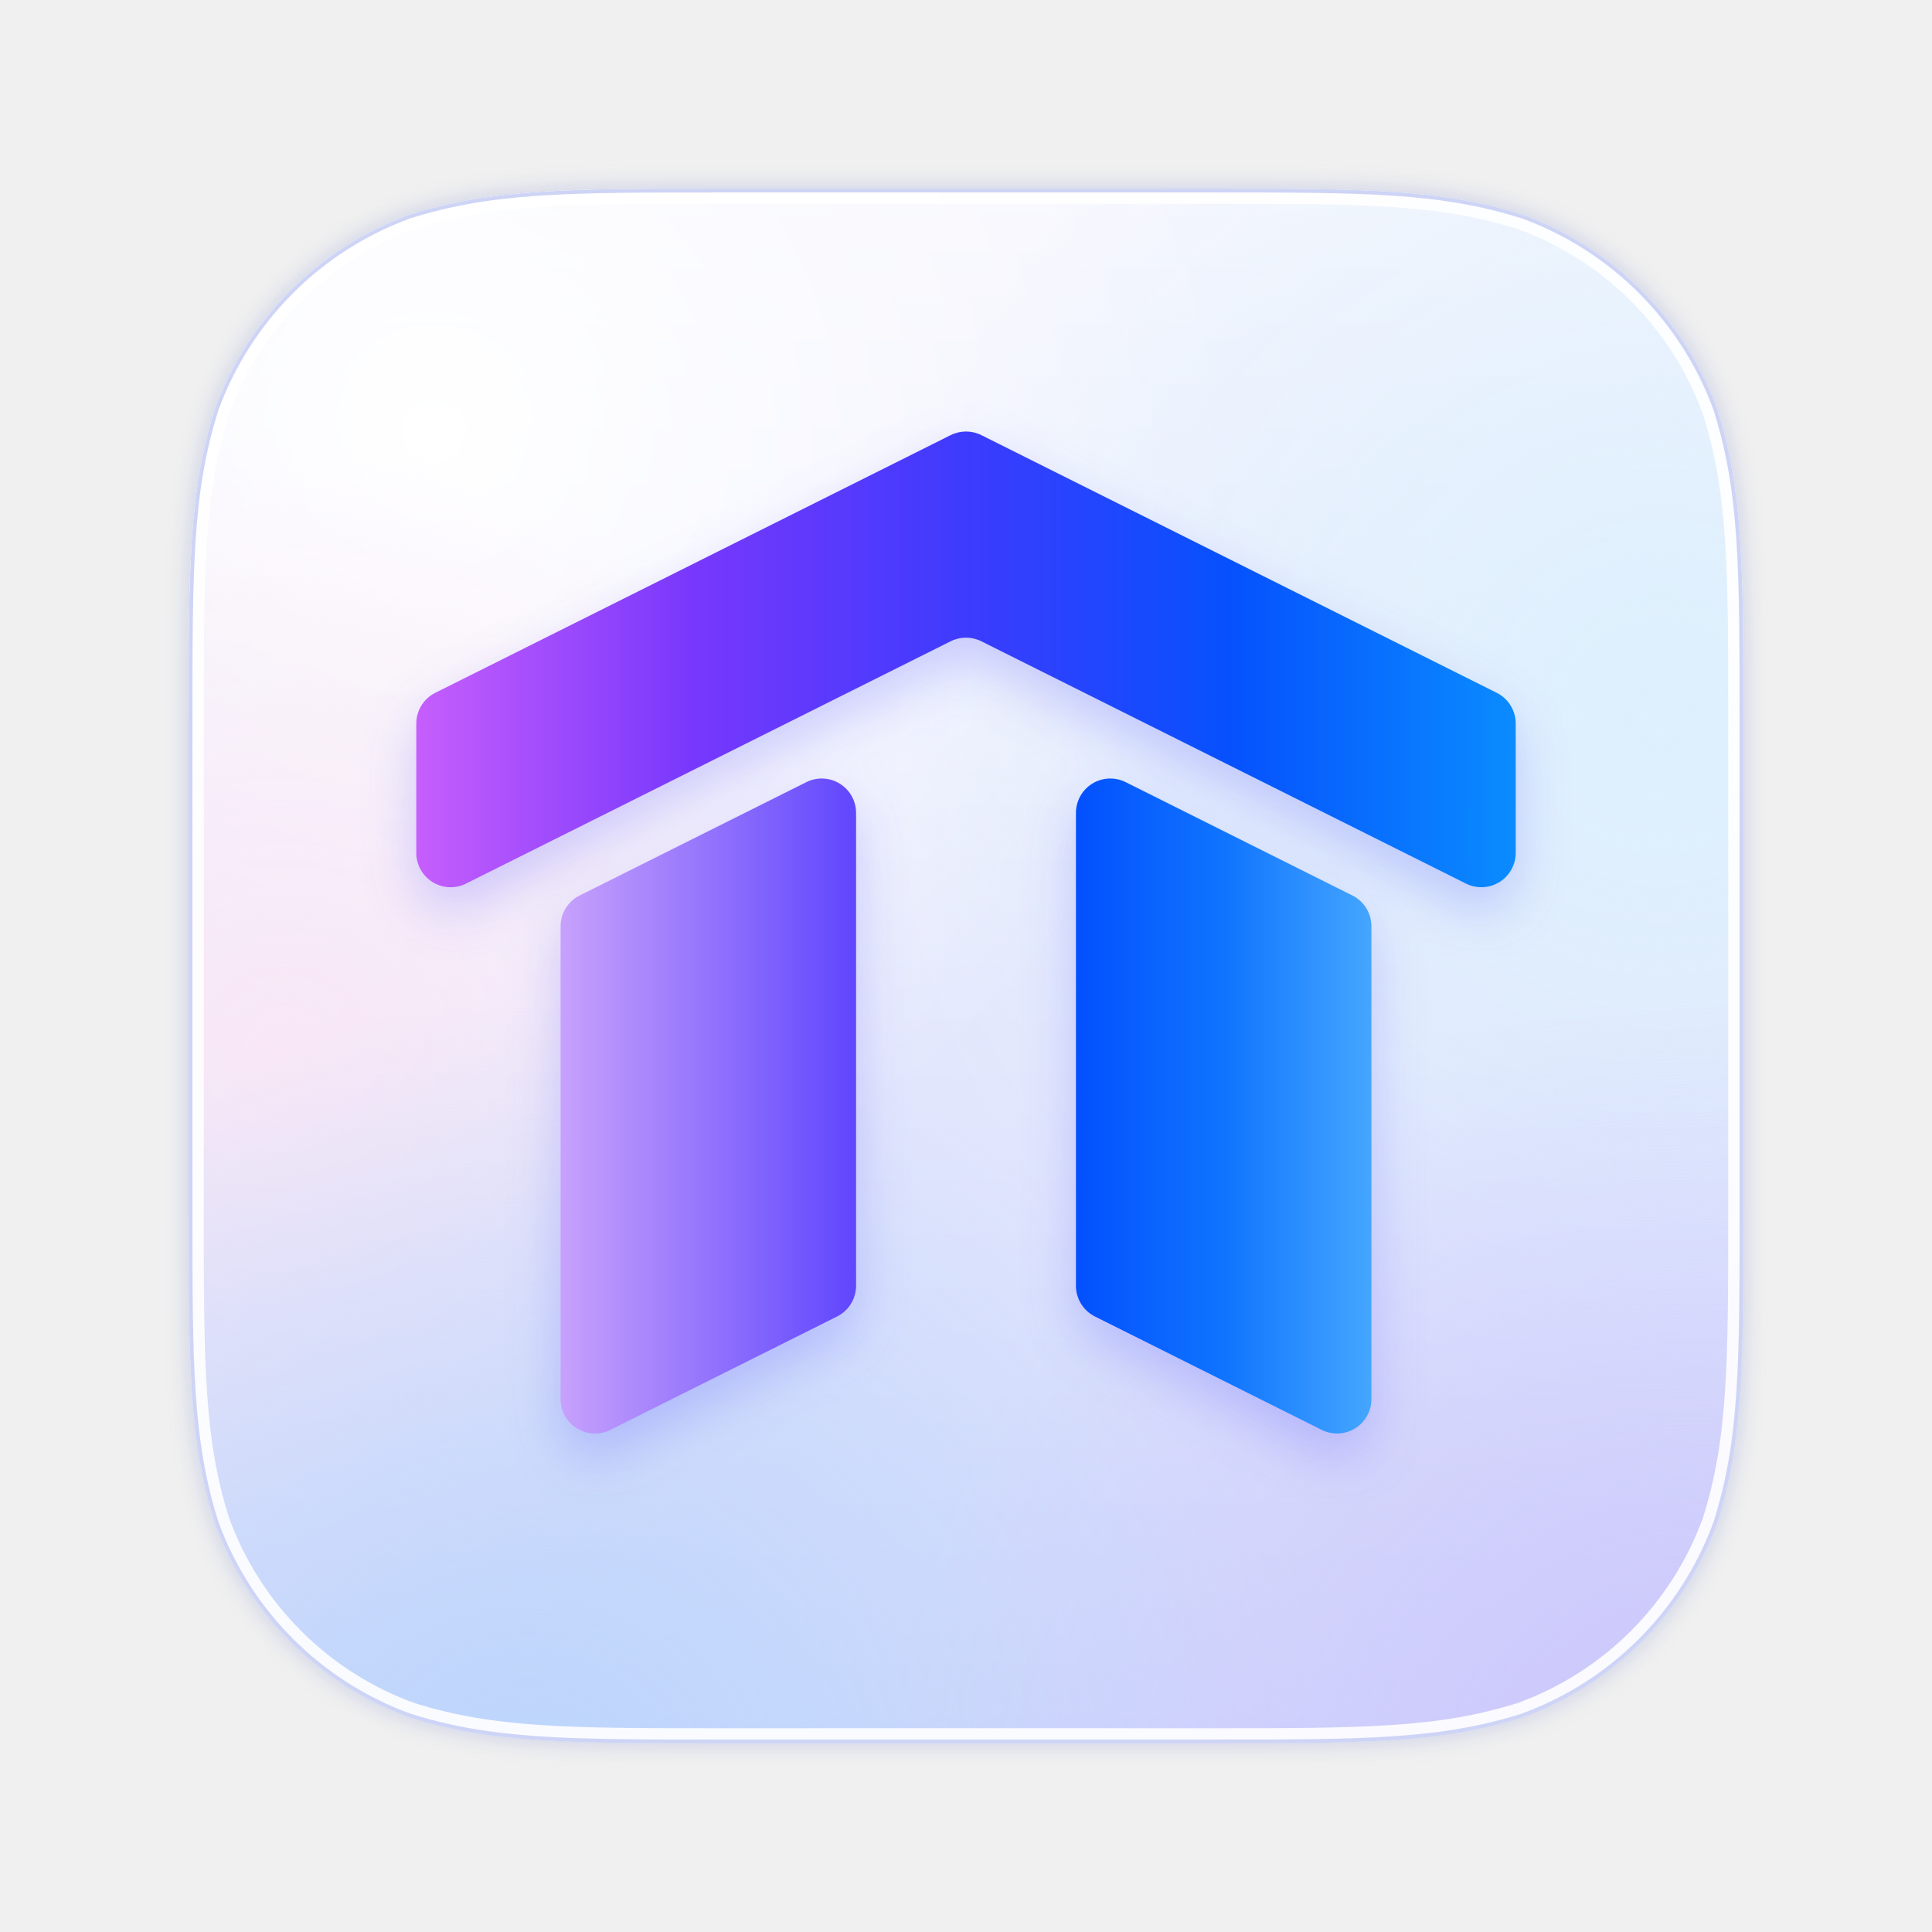
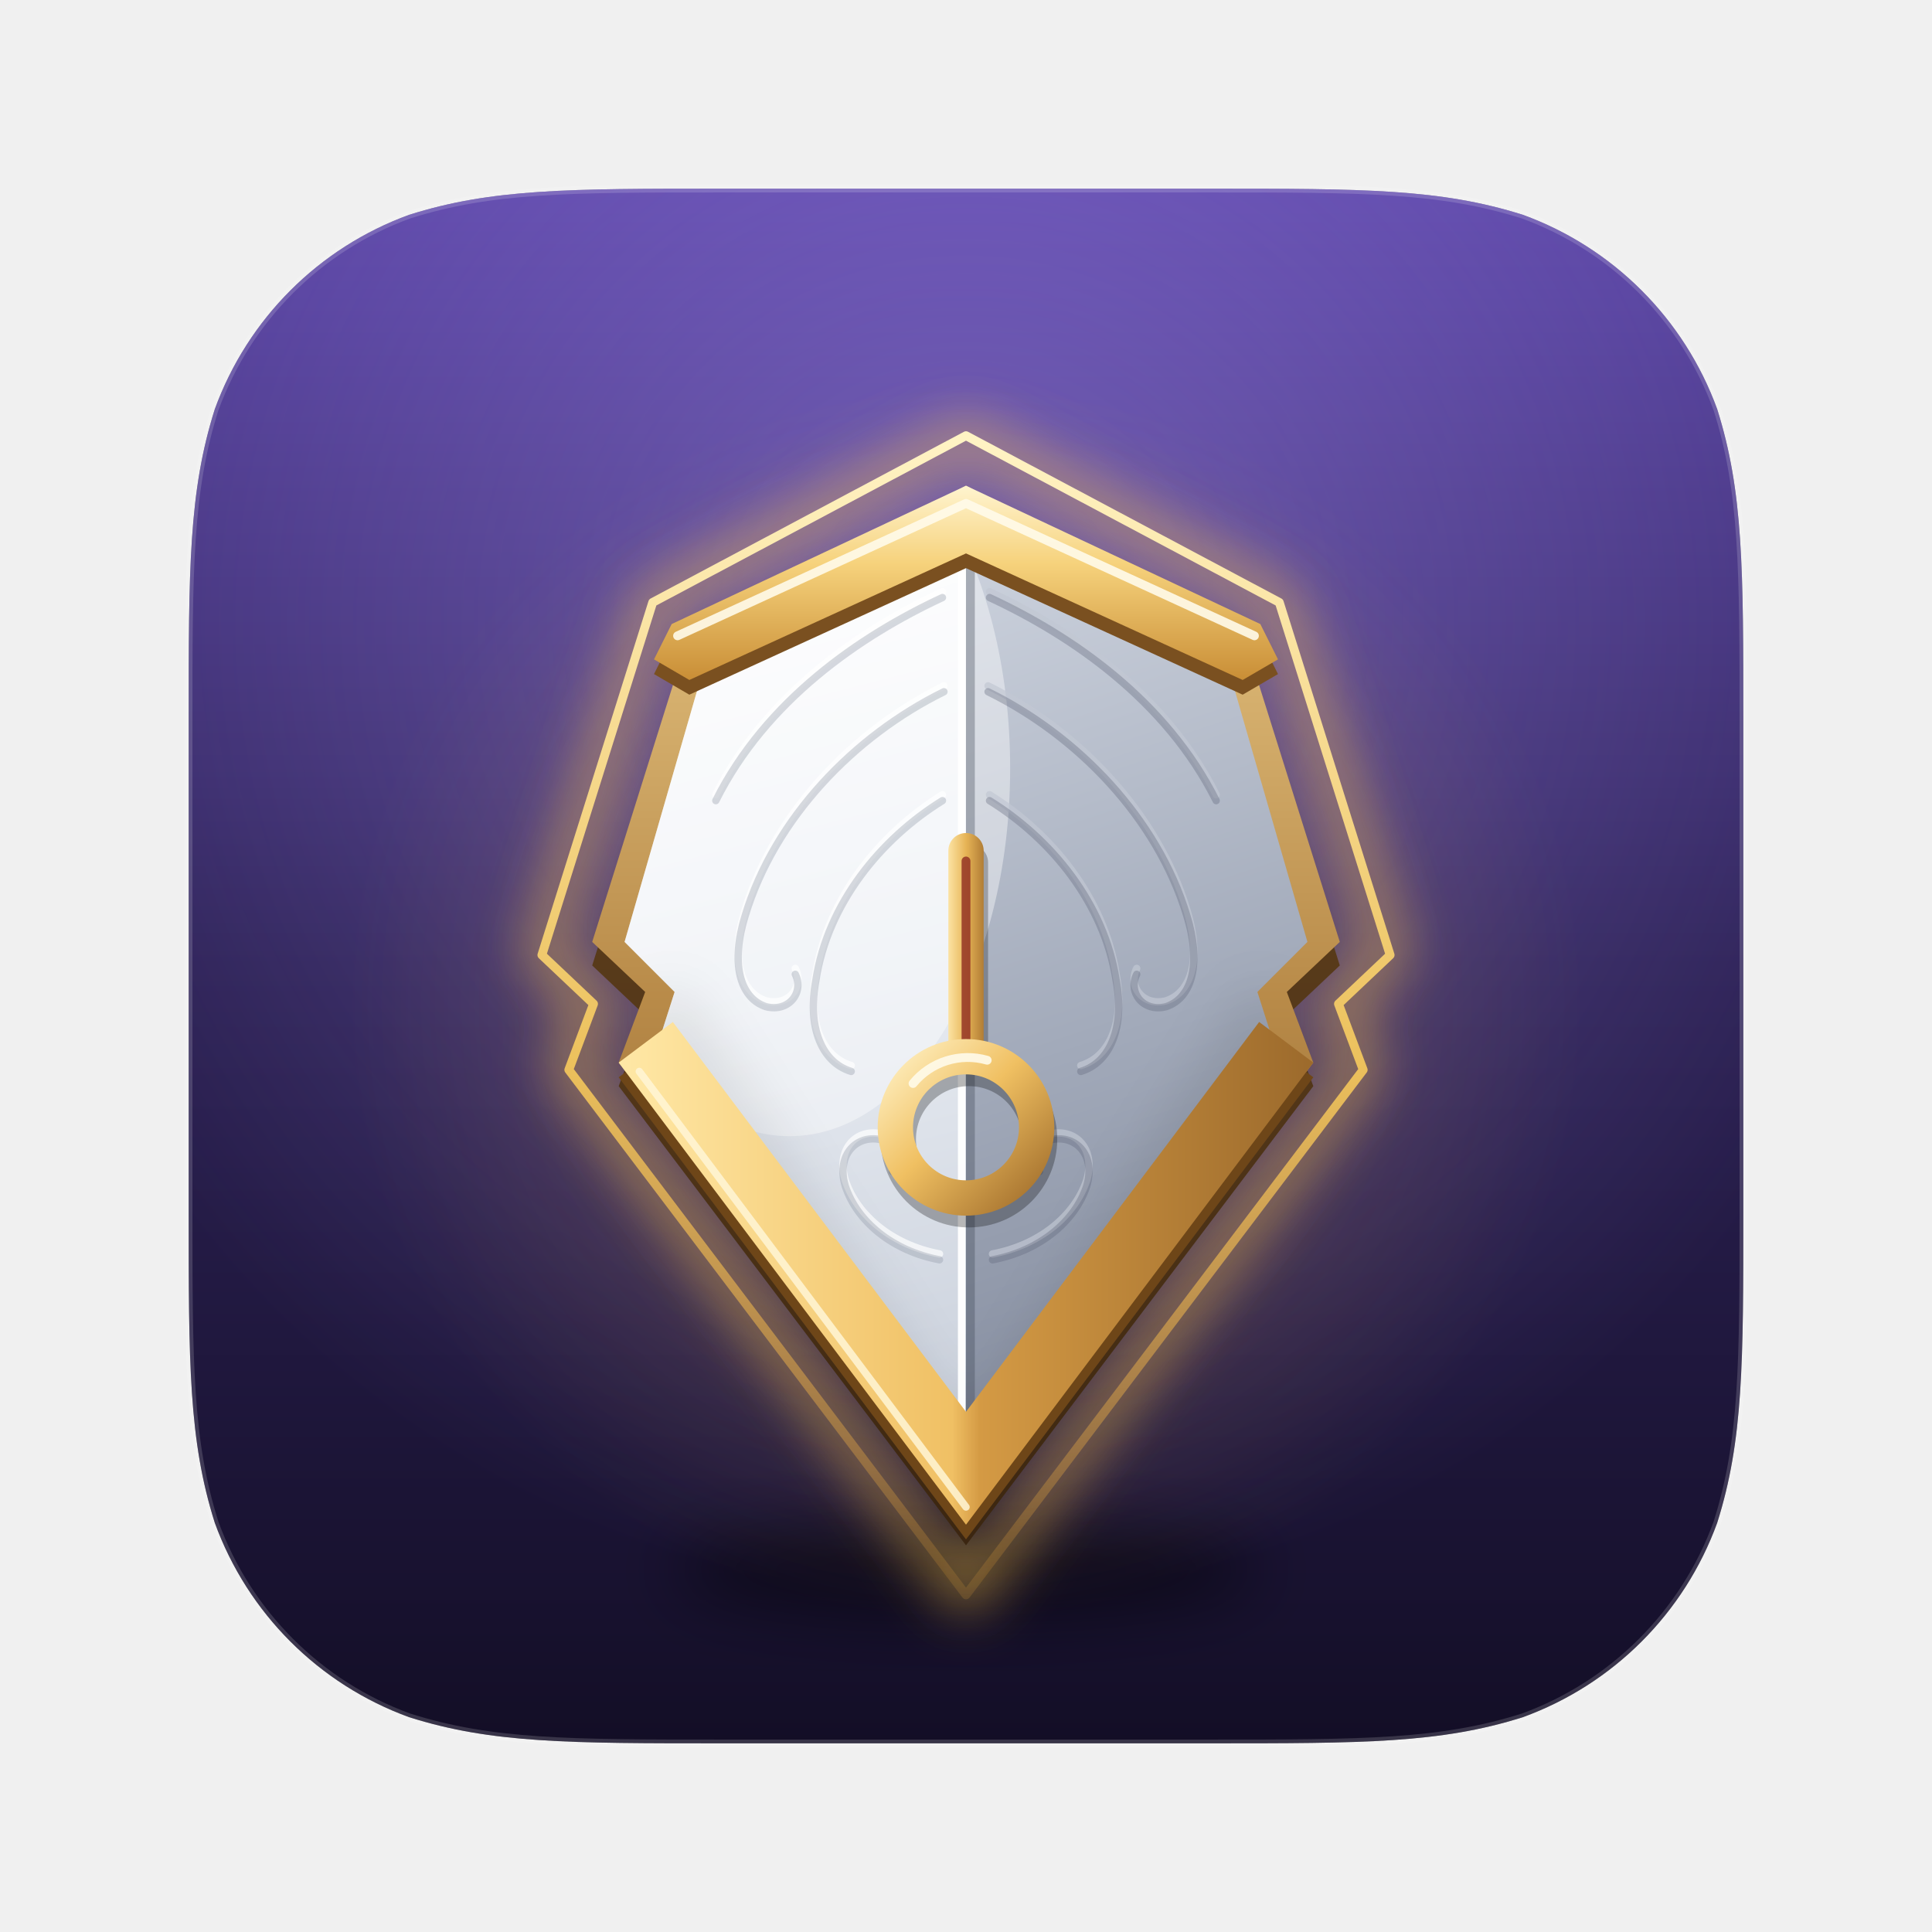
<svg xmlns="http://www.w3.org/2000/svg" viewBox="0 0 1024 1024" width="1024" height="1024" role="img">
  <defs>
-     <linearGradient id="mr" x1="-320" y1="0" x2="320" y2="0" gradientUnits="userSpaceOnUse">
-       <stop offset="0" stop-color="#C65EFC" />
-       <stop offset="0.25" stop-color="#7838FC" />
-       <stop offset="0.5" stop-color="#3D3BFD" />
-       <stop offset="0.74" stop-color="#0651FD" />
-       <stop offset="1" stop-color="#0A8CFE" />
+     <linearGradient id="bg" x1="0" y1="100" x2="0" y2="924" gradientUnits="userSpaceOnUse">
+       <stop offset="0" stop-color="#5A44A6" />
+       <stop offset=".5" stop-color="#2C2155" />
+       <stop offset="1" stop-color="#130E26" />
    </linearGradient>
-     <linearGradient id="ml" x1="-236" y1="0" x2="-64" y2="0" gradientUnits="userSpaceOnUse">
-       <stop offset="0" stop-color="#C7A1FC" />
-       <stop offset="1" stop-color="#6046FD" />
+     <radialGradient id="lamp" cx="512" cy="330" r="520" gradientUnits="userSpaceOnUse">
+       <stop offset="0" stop-color="#B9A2FF" stop-opacity="0.35" />
+       <stop offset="1" stop-color="#B9A2FF" stop-opacity="0" />
+     </radialGradient>
+     <radialGradient id="aura" cx="512" cy="520" r="420" gradientUnits="userSpaceOnUse">
+       <stop offset="0" stop-color="#FFD66E" stop-opacity=".38" />
+       <stop offset=".6" stop-color="#FFB940" stop-opacity=".10" />
+       <stop offset="1" stop-color="#FFB940" stop-opacity="0" />
+     </radialGradient>
+     <linearGradient id="faceL" x1="330" y1="200" x2="500" y2="860" gradientUnits="userSpaceOnUse">
+       <stop offset="0" stop-color="#FFFFFF" />
+       <stop offset=".45" stop-color="#E9EDF3" />
+       <stop offset="1" stop-color="#C5CCD8" />
    </linearGradient>
-     <linearGradient id="mp" x1="64" y1="0" x2="236" y2="0" gradientUnits="userSpaceOnUse">
-       <stop offset="0" stop-color="#0350FE" />
-       <stop offset="0.5" stop-color="#0F74FE" />
-       <stop offset="1" stop-color="#45A6FE" />
+     <linearGradient id="faceR" x1="520" y1="200" x2="740" y2="860" gradientUnits="userSpaceOnUse">
+       <stop offset="0" stop-color="#CDD3DE" />
+       <stop offset=".5" stop-color="#A2AABA" />
+       <stop offset="1" stop-color="#7A8295" />
    </linearGradient>
-     <linearGradient id="base" x1="0" y1="100" x2="0" y2="924" gradientUnits="userSpaceOnUse">
-       <stop offset="0" stop-color="#F7F7FE" />
-       <stop offset="1" stop-color="#D3DAFC" />
+     <linearGradient id="frame" x1="0" y1="168" x2="0" y2="872" gradientUnits="userSpaceOnUse">
+       <stop offset="0" stop-color="#E9C987" />
+       <stop offset=".5" stop-color="#B88A48" />
+       <stop offset="1" stop-color="#7C5428" />
    </linearGradient>
-     <radialGradient id="b0" cx="230" cy="230" r="430" gradientUnits="userSpaceOnUse">
-       <stop offset="0" stop-color="#FFFFFF" stop-opacity="1" />
-       <stop offset="1" stop-color="#FFFFFF" stop-opacity="0" />
-     </radialGradient>
-     <radialGradient id="b1" cx="150" cy="560" r="330" gradientUnits="userSpaceOnUse">
-       <stop offset="0" stop-color="#FBE7F5" stop-opacity="0.9" />
-       <stop offset="1" stop-color="#FBE7F5" stop-opacity="0" />
-     </radialGradient>
-     <radialGradient id="b2" cx="880" cy="380" r="420" gradientUnits="userSpaceOnUse">
-       <stop offset="0" stop-color="#DDF0FD" stop-opacity="1" />
-       <stop offset="1" stop-color="#DDF0FD" stop-opacity="0" />
-     </radialGradient>
-     <radialGradient id="b3" cx="280" cy="960" r="430" gradientUnits="userSpaceOnUse">
-       <stop offset="0" stop-color="#BCD5FC" stop-opacity="1" />
-       <stop offset="1" stop-color="#BCD5FC" stop-opacity="0" />
-     </radialGradient>
-     <radialGradient id="b4" cx="900" cy="960" r="430" gradientUnits="userSpaceOnUse">
-       <stop offset="0" stop-color="#CBC5FC" stop-opacity="1" />
-       <stop offset="1" stop-color="#CBC5FC" stop-opacity="0" />
-     </radialGradient>
+     <linearGradient id="thick" x1="0" y1="168" x2="0" y2="890" gradientUnits="userSpaceOnUse">
+       <stop offset="0" stop-color="#6E4A22" />
+       <stop offset="1" stop-color="#3A2510" />
+     </linearGradient>
+     <linearGradient id="gold" x1="0" y1="168" x2="0" y2="300" gradientUnits="userSpaceOnUse">
+       <stop offset="0" stop-color="#FFF4CF" />
+       <stop offset=".4" stop-color="#F6D27C" />
+       <stop offset="1" stop-color="#C98E36" />
+     </linearGradient>
+     <linearGradient id="goldRim" x1="276" y1="0" x2="748" y2="0" gradientUnits="userSpaceOnUse">
+       <stop offset="0" stop-color="#FFE8A6" />
+       <stop offset=".48" stop-color="#F0C064" />
+       <stop offset=".52" stop-color="#D49A44" />
+       <stop offset="1" stop-color="#9C6A2C" />
+     </linearGradient>
+     <linearGradient id="ringG" x1="460" y1="552" x2="564" y2="656" gradientUnits="userSpaceOnUse">
+       <stop offset="0" stop-color="#FFF1C4" />
+       <stop offset=".45" stop-color="#F0C062" />
+       <stop offset="1" stop-color="#A06C2A" />
+     </linearGradient>
+     <linearGradient id="pinG" x1="498" y1="0" x2="526" y2="0" gradientUnits="userSpaceOnUse">
+       <stop offset="0" stop-color="#FFEBB0" />
+       <stop offset=".5" stop-color="#E7B456" />
+       <stop offset="1" stop-color="#A87430" />
+     </linearGradient>
+     <linearGradient id="shellG" x1="0" y1="138" x2="0" y2="910" gradientUnits="userSpaceOnUse">
+       <stop offset="0" stop-color="#FFF3C4" stop-opacity="1" />
+       <stop offset=".55" stop-color="#FFD15C" stop-opacity=".85" />
+       <stop offset="1" stop-color="#FFB13B" stop-opacity=".15" />
+     </linearGradient>
+     <filter id="blur" x="-30%" y="-30%" width="160%" height="160%">
+       <feGaussianBlur stdDeviation="18" />
+     </filter>
+     <filter id="soft" x="-50%" y="-50%" width="200%" height="200%">
+       <feGaussianBlur stdDeviation="22" />
+     </filter>
    <filter id="tileShadow" x="-15%" y="-15%" width="130%" height="135%" color-interpolation-filters="sRGB">
      <feGaussianBlur in="SourceAlpha" stdDeviation="18" />
      <feOffset dy="16" />
-       <feFlood flood-color="#5B6BC7" flood-opacity="0.28" />
+       <feFlood flood-color="#000" flood-opacity=".35" />
      <feComposite operator="in" in2="SourceAlpha" />
-       <feGaussianBlur stdDeviation="6" />
-       <feMerge>
-         <feMergeNode />
-         <feMergeNode in="SourceGraphic" />
-       </feMerge>
-     </filter>
-     <filter id="markShadow" x="-20%" y="-20%" width="140%" height="150%" color-interpolation-filters="sRGB">
-       <feGaussianBlur in="SourceAlpha" stdDeviation="14" />
-       <feOffset dy="12" result="o" />
-       <feFlood flood-color="#3D3BFD" flood-opacity="0.22" />
-       <feComposite operator="in" in2="o" />
      <feMerge>
        <feMergeNode />
        <feMergeNode in="SourceGraphic" />
      </feMerge>
    </filter>
    <clipPath id="tileClip">
      <path d="M382.8 100H641.2C722.63 100 763.34 100 807.17 113.86C855.03 131.28 892.72 168.97 910.14 216.83C924 260.66 924 301.37 924 382.8V641.2C924 722.63 924 763.34 910.14 807.17C892.72 855.03 855.03 892.72 807.17 910.14C763.34 924 722.63 924 641.2 924H382.8C301.37 924 260.66 924 216.83 910.14C168.97 892.72 131.28 855.03 113.86 807.17C100 763.34 100 722.63 100 641.2V382.8C100 301.37 100 260.66 113.86 216.83C131.28 168.97 168.97 131.28 216.83 113.86C260.66 100 301.37 100 382.8 100Z" />
    </clipPath>
+     <clipPath id="faceClip">
+       <path d="M512.0 190.0L688.0 284.0L744.0 478.0L710.0 512.0L726.0 562.0L512.0 850.0L298.0 562.0L314.0 512.0L280.0 478.0L336.0 284.0Z" />
+     </clipPath>
  </defs>
-   <path d="M382.8 100H641.2C722.63 100 763.34 100 807.17 113.86C855.03 131.28 892.72 168.97 910.14 216.83C924 260.66 924 301.37 924 382.8V641.2C924 722.63 924 763.34 910.14 807.17C892.72 855.03 855.03 892.72 807.17 910.14C763.34 924 722.63 924 641.2 924H382.8C301.37 924 260.66 924 216.83 910.14C168.97 892.72 131.28 855.03 113.86 807.17C100 763.34 100 722.63 100 641.2V382.8C100 301.37 100 260.66 113.86 216.83C131.28 168.97 168.97 131.28 216.83 113.86C260.66 100 301.37 100 382.8 100Z" fill="url(#base)" filter="url(#tileShadow)" />
-   <path d="M382.8 100H641.2C722.63 100 763.34 100 807.17 113.86C855.03 131.28 892.72 168.97 910.14 216.83C924 260.66 924 301.37 924 382.8V641.2C924 722.63 924 763.34 910.14 807.17C892.72 855.03 855.03 892.72 807.17 910.14C763.34 924 722.63 924 641.2 924H382.8C301.37 924 260.66 924 216.83 910.14C168.97 892.72 131.28 855.03 113.86 807.17C100 763.34 100 722.63 100 641.2V382.8C100 301.37 100 260.66 113.86 216.83C131.28 168.97 168.97 131.28 216.83 113.86C260.66 100 301.37 100 382.8 100Z" fill="url(#b0)" />
-   <path d="M382.8 100H641.2C722.63 100 763.34 100 807.17 113.86C855.03 131.28 892.72 168.97 910.14 216.83C924 260.66 924 301.37 924 382.8V641.2C924 722.63 924 763.34 910.14 807.17C892.72 855.03 855.03 892.72 807.17 910.14C763.34 924 722.63 924 641.2 924H382.8C301.37 924 260.66 924 216.83 910.14C168.97 892.72 131.28 855.03 113.86 807.17C100 763.34 100 722.63 100 641.2V382.8C100 301.37 100 260.66 113.86 216.83C131.28 168.97 168.97 131.28 216.83 113.86C260.66 100 301.37 100 382.8 100Z" fill="url(#b1)" />
-   <path d="M382.8 100H641.2C722.63 100 763.34 100 807.17 113.86C855.03 131.28 892.72 168.97 910.14 216.83C924 260.66 924 301.37 924 382.8V641.2C924 722.63 924 763.34 910.14 807.17C892.72 855.03 855.03 892.72 807.17 910.14C763.34 924 722.63 924 641.2 924H382.8C301.37 924 260.66 924 216.83 910.14C168.97 892.72 131.28 855.03 113.86 807.17C100 763.34 100 722.63 100 641.2V382.8C100 301.37 100 260.66 113.86 216.83C131.28 168.97 168.97 131.28 216.83 113.86C260.66 100 301.37 100 382.8 100Z" fill="url(#b2)" />
-   <path d="M382.8 100H641.2C722.63 100 763.34 100 807.17 113.86C855.03 131.28 892.72 168.97 910.14 216.83C924 260.66 924 301.37 924 382.8V641.2C924 722.63 924 763.34 910.14 807.17C892.72 855.03 855.03 892.72 807.17 910.14C763.34 924 722.63 924 641.2 924H382.8C301.37 924 260.66 924 216.83 910.14C168.97 892.72 131.28 855.03 113.86 807.17C100 763.34 100 722.63 100 641.2V382.8C100 301.37 100 260.66 113.86 216.83C131.28 168.97 168.97 131.28 216.83 113.86C260.66 100 301.37 100 382.8 100Z" fill="url(#b3)" />
-   <path d="M382.8 100H641.2C722.63 100 763.34 100 807.17 113.86C855.03 131.28 892.72 168.97 910.14 216.83C924 260.66 924 301.37 924 382.8V641.2C924 722.63 924 763.34 910.14 807.17C892.72 855.03 855.03 892.72 807.17 910.14C763.34 924 722.63 924 641.2 924H382.8C301.37 924 260.66 924 216.83 910.14C168.97 892.72 131.28 855.03 113.86 807.17C100 763.34 100 722.63 100 641.2V382.8C100 301.37 100 260.66 113.86 216.83C131.28 168.97 168.97 131.28 216.83 113.86C260.66 100 301.37 100 382.8 100Z" fill="url(#b4)" />
-   <path d="M382.8 100H641.2C722.63 100 763.34 100 807.17 113.86C855.03 131.28 892.72 168.97 910.14 216.83C924 260.66 924 301.37 924 382.8V641.2C924 722.63 924 763.34 910.14 807.17C892.72 855.03 855.03 892.72 807.17 910.14C763.34 924 722.63 924 641.2 924H382.8C301.37 924 260.66 924 216.83 910.14C168.97 892.72 131.28 855.03 113.86 807.17C100 763.34 100 722.63 100 641.2V382.8C100 301.37 100 260.66 113.86 216.83C131.28 168.97 168.97 131.28 216.83 113.86C260.66 100 301.37 100 382.8 100Z" fill="none" stroke="#FFFFFF" stroke-opacity=".9" stroke-width="16" clip-path="url(#tileClip)" />
-   <path d="M382.27 101H641.73C722.72 101 763.21 101 806.81 114.78C854.4 132.11 891.89 169.6 909.22 217.19C923 260.79 923 301.28 923 382.27V641.73C923 722.72 923 763.21 909.22 806.81C891.89 854.4 854.4 891.89 806.81 909.22C763.21 923 722.72 923 641.73 923H382.27C301.28 923 260.79 923 217.19 909.22C169.6 891.89 132.11 854.4 114.78 806.81C101 763.21 101 722.72 101 641.73V382.27C101 301.28 101 260.79 114.78 217.19C132.11 169.6 169.6 132.11 217.19 114.78C260.79 101 301.28 101 382.27 101Z" fill="none" stroke="#C9D0F4" stroke-opacity="0.9" stroke-width="2" />
-   <g filter="url(#markShadow)">
-     <g transform="translate(512 226.56) scale(0.910497)">
-       <path fill="url(#mr)" d="M-308.94 154.47L-8.94 4.47A20 20 0 0 1 8.94 4.47L308.94 154.47A20 20 0 0 1 320 172.36L320 247.64A20 20 0 0 1 291.06 265.53L8.94 124.47A20 20 0 0 0 -8.94 124.47L-291.06 265.53A20 20 0 0 1 -320 247.64L-320 172.36A20 20 0 0 1 -308.94 154.47Z" />
-       <path fill="url(#ml)" d="M-64 224.36L-64 499.64A20 20 0 0 1 -75.06 517.53L-207.06 583.53A20 20 0 0 1 -236 565.64L-236 290.36A20 20 0 0 1 -224.94 272.47L-92.94 206.47A20 20 0 0 1 -64 224.36Z" />
-       <path fill="url(#mp)" d="M64 499.64L64 224.36A20 20 0 0 1 92.94 206.47L224.94 272.47A20 20 0 0 1 236 290.36L236 565.64A20 20 0 0 1 207.06 583.53L75.06 517.53A20 20 0 0 1 64 499.64Z" />
+   <g>
+     <path d="M382.8 100H641.2C722.63 100 763.34 100 807.17 113.86C855.03 131.28 892.72 168.97 910.14 216.83C924 260.66 924 301.37 924 382.8V641.2C924 722.63 924 763.34 910.14 807.17C892.72 855.03 855.03 892.72 807.17 910.14C763.34 924 722.63 924 641.2 924H382.8C301.37 924 260.66 924 216.83 910.14C168.97 892.72 131.28 855.03 113.86 807.17C100 763.34 100 722.63 100 641.2V382.8C100 301.37 100 260.66 113.86 216.83C131.28 168.97 168.97 131.28 216.83 113.86C260.66 100 301.37 100 382.8 100Z" fill="url(#bg)" filter="url(#tileShadow)" />
+     <g clip-path="url(#tileClip)">
+       <path d="M382.8 100H641.2C722.63 100 763.34 100 807.17 113.86C855.03 131.28 892.72 168.97 910.14 216.83C924 260.66 924 301.37 924 382.8V641.2C924 722.63 924 763.34 910.14 807.17C892.72 855.03 855.03 892.72 807.17 910.14C763.34 924 722.63 924 641.2 924H382.8C301.37 924 260.66 924 216.83 910.14C168.97 892.72 131.28 855.03 113.86 807.17C100 763.34 100 722.63 100 641.2V382.8C100 301.37 100 260.66 113.86 216.83C131.28 168.97 168.97 131.28 216.83 113.86C260.66 100 301.37 100 382.8 100Z" fill="url(#lamp)" />
+       <g transform="translate(512 532) scale(0.78) translate(-512 -520)">
+         <ellipse cx="512" cy="905" rx="200" ry="34" fill="#000" opacity="0.45" filter="url(#soft)" />
+         <circle cx="512" cy="520" r="420" fill="url(#aura)" />
+         <path d="M512.0 134.0L724.9 247.3L800.2 486.9L765.1 520.1L781.9 564.9L512.0 921.7L242.1 564.9L258.9 520.1L223.8 486.9L299.1 247.3Z" fill="none" stroke="#FFC94D" stroke-opacity=".55" stroke-width="22" stroke-linejoin="round" filter="url(#blur)" />
+         <path d="M512.0 134.0L724.9 247.3L800.2 486.9L765.1 520.1L781.9 564.9L512.0 921.7L242.1 564.9L258.9 520.1L223.8 486.9L299.1 247.3Z" fill="none" stroke="url(#shellG)" stroke-width="6" stroke-linejoin="round" />
+         <path d="M512.0 168.0L700.0 268.0L766.0 478.0L730.0 512.0L748.0 560.0L512.0 872.0L276.0 560.0L294.0 512.0L258.0 478.0L324.0 268.0Z" transform="translate(0 16)" fill="url(#thick)" />
+         <path d="M512.0 168.0L700.0 268.0L766.0 478.0L730.0 512.0L748.0 560.0L512.0 872.0L276.0 560.0L294.0 512.0L258.0 478.0L324.0 268.0Z" fill="url(#frame)" />
+         <path d="M512.0 190.0L336.0 284.0L280.0 478.0L314.0 512.0L298.0 562.0L512.0 850.0Z" fill="url(#faceL)" />
+         <path d="M512.0 190.0L688.0 284.0L744.0 478.0L710.0 512.0L726.0 562.0L512.0 850.0Z" fill="url(#faceR)" />
+         <g clip-path="url(#faceClip)">
+           <ellipse cx="392" cy="360" rx="150" ry="250" fill="#FFFFFF" opacity=".4" />
+           <path d="M496 240C440 266 376 310 342 378" fill="none" stroke="#FFFFFF" stroke-opacity=".7" stroke-width="5" stroke-linecap="round" />
+           <g transform="translate(0 4)">
+             <path d="M496 240C440 266 376 310 342 378" fill="none" stroke="#8D95A4" stroke-opacity=".35" stroke-width="5" stroke-linecap="round" />
+           </g>
+           <path d="M496 240C440 266 376 310 342 378" transform="matrix(-1 0 0 1 1024 0)" fill="none" stroke="#C2C8D3" stroke-opacity=".7" stroke-width="5" stroke-linecap="round" />
+           <g transform="translate(0 4)">
+             <path d="M496 240C440 266 376 310 342 378" transform="matrix(-1 0 0 1 1024 0)" fill="none" stroke="#5E6678" stroke-opacity=".35" stroke-width="5" stroke-linecap="round" />
+           </g>
+           <path d="M497 304C436 334 382 390 362 456C352 488 358 512 376 518C392 522 402 508 396 496" fill="none" stroke="#FFFFFF" stroke-opacity=".7" stroke-width="5" stroke-linecap="round" />
+           <g transform="translate(0 4)">
+             <path d="M497 304C436 334 382 390 362 456C352 488 358 512 376 518C392 522 402 508 396 496" fill="none" stroke="#8D95A4" stroke-opacity=".35" stroke-width="5" stroke-linecap="round" />
+           </g>
+           <path d="M497 304C436 334 382 390 362 456C352 488 358 512 376 518C392 522 402 508 396 496" transform="matrix(-1 0 0 1 1024 0)" fill="none" stroke="#C2C8D3" stroke-opacity=".7" stroke-width="5" stroke-linecap="round" />
+           <g transform="translate(0 4)">
+             <path d="M497 304C436 334 382 390 362 456C352 488 358 512 376 518C392 522 402 508 396 496" transform="matrix(-1 0 0 1 1024 0)" fill="none" stroke="#5E6678" stroke-opacity=".35" stroke-width="5" stroke-linecap="round" />
+           </g>
+           <path d="M496 378C454 404 418 448 410 500C404 532 414 556 434 562" fill="none" stroke="#FFFFFF" stroke-opacity=".7" stroke-width="5" stroke-linecap="round" />
+           <g transform="translate(0 4)">
+             <path d="M496 378C454 404 418 448 410 500C404 532 414 556 434 562" fill="none" stroke="#8D95A4" stroke-opacity=".35" stroke-width="5" stroke-linecap="round" />
+           </g>
+           <path d="M496 378C454 404 418 448 410 500C404 532 414 556 434 562" transform="matrix(-1 0 0 1 1024 0)" fill="none" stroke="#C2C8D3" stroke-opacity=".7" stroke-width="5" stroke-linecap="round" />
+           <g transform="translate(0 4)">
+             <path d="M496 378C454 404 418 448 410 500C404 532 414 556 434 562" transform="matrix(-1 0 0 1 1024 0)" fill="none" stroke="#5E6678" stroke-opacity=".35" stroke-width="5" stroke-linecap="round" />
+           </g>
+           <path d="M494 690C462 684 438 664 430 640C424 620 436 606 452 608C466 610 470 622 462 630" fill="none" stroke="#FFFFFF" stroke-opacity=".7" stroke-width="5" stroke-linecap="round" />
+           <g transform="translate(0 4)">
+             <path d="M494 690C462 684 438 664 430 640C424 620 436 606 452 608C466 610 470 622 462 630" fill="none" stroke="#8D95A4" stroke-opacity=".35" stroke-width="5" stroke-linecap="round" />
+           </g>
+           <path d="M494 690C462 684 438 664 430 640C424 620 436 606 452 608C466 610 470 622 462 630" transform="matrix(-1 0 0 1 1024 0)" fill="none" stroke="#C2C8D3" stroke-opacity=".7" stroke-width="5" stroke-linecap="round" />
+           <g transform="translate(0 4)">
+             <path d="M494 690C462 684 438 664 430 640C424 620 436 606 452 608C466 610 470 622 462 630" transform="matrix(-1 0 0 1 1024 0)" fill="none" stroke="#5E6678" stroke-opacity=".35" stroke-width="5" stroke-linecap="round" />
+           </g>
+           <path d="M300 520L512 850L724 520" fill="none" stroke="#000" stroke-opacity=".10" stroke-width="40" filter="url(#blur)" />
+         </g>
+         <path d="M509 214V808" stroke="#FFFFFF" stroke-opacity=".95" stroke-width="5" />
+         <path d="M515 214V808" stroke="#3E4554" stroke-opacity=".35" stroke-width="6" />
+         <path d="M512.0 168.0L712.0 262.0L724.0 286.0L700.0 300.0L512.0 214.0L324.0 300.0L300.0 286.0L312.0 262.0Z" transform="translate(0 10)" fill="#7A5020" />
+         <path d="M512.0 168.0L712.0 262.0L724.0 286.0L700.0 300.0L512.0 214.0L324.0 300.0L300.0 286.0L312.0 262.0Z" fill="url(#gold)" />
+         <path d="M316 270L512 180L708 270" fill="none" stroke="#FFFBEA" stroke-opacity=".9" stroke-width="6" stroke-linecap="round" stroke-linejoin="round" />
+         <path d="M748.0 560.0L512.0 874.0L276.0 560.0L312.8 532.4L512.0 797.3L711.2 532.4Z" transform="translate(0 10)" fill="#6E4618" />
+         <path d="M748.0 560.0L512.0 874.0L276.0 560.0L312.8 532.4L512.0 797.3L711.2 532.4Z" fill="url(#goldRim)" />
+         <path d="M290 566L512 862" fill="none" stroke="#FFF6D6" stroke-opacity=".85" stroke-width="5" stroke-linecap="round" />
+         <rect x="503.0" y="412" width="24" height="152" rx="12.0" fill="#000" opacity=".25" />
+         <rect x="500.0" y="404" width="24" height="156" rx="12.0" fill="url(#pinG)" />
+         <rect x="509" y="420" width="6" height="132" rx="3" fill="#8E2C22" opacity=".8" />
+         <circle cx="514" cy="612" r="48" fill="none" stroke="#000" stroke-opacity=".28" stroke-width="24" />
+         <circle cx="512" cy="604" r="48" fill="none" stroke="url(#ringG)" stroke-width="24" />
+         <path d="M476.0 574.2A48 48 0 0 1 526.4 558.4" fill="none" stroke="#FFFBEA" stroke-opacity=".9" stroke-width="6" stroke-linecap="round" />
+       </g>
    </g>
+     <path d="M382.8 100H641.2C722.63 100 763.34 100 807.17 113.86C855.03 131.28 892.72 168.97 910.14 216.83C924 260.66 924 301.37 924 382.8V641.2C924 722.63 924 763.34 910.14 807.17C892.72 855.03 855.03 892.72 807.17 910.14C763.34 924 722.63 924 641.2 924H382.8C301.37 924 260.66 924 216.83 910.14C168.97 892.72 131.28 855.03 113.86 807.17C100 763.34 100 722.63 100 641.2V382.8C100 301.37 100 260.66 113.86 216.83C131.28 168.97 168.97 131.28 216.83 113.86C260.66 100 301.37 100 382.8 100Z" fill="none" stroke="#FFFFFF" stroke-opacity="0.16" stroke-width="4" />
  </g>
</svg>
